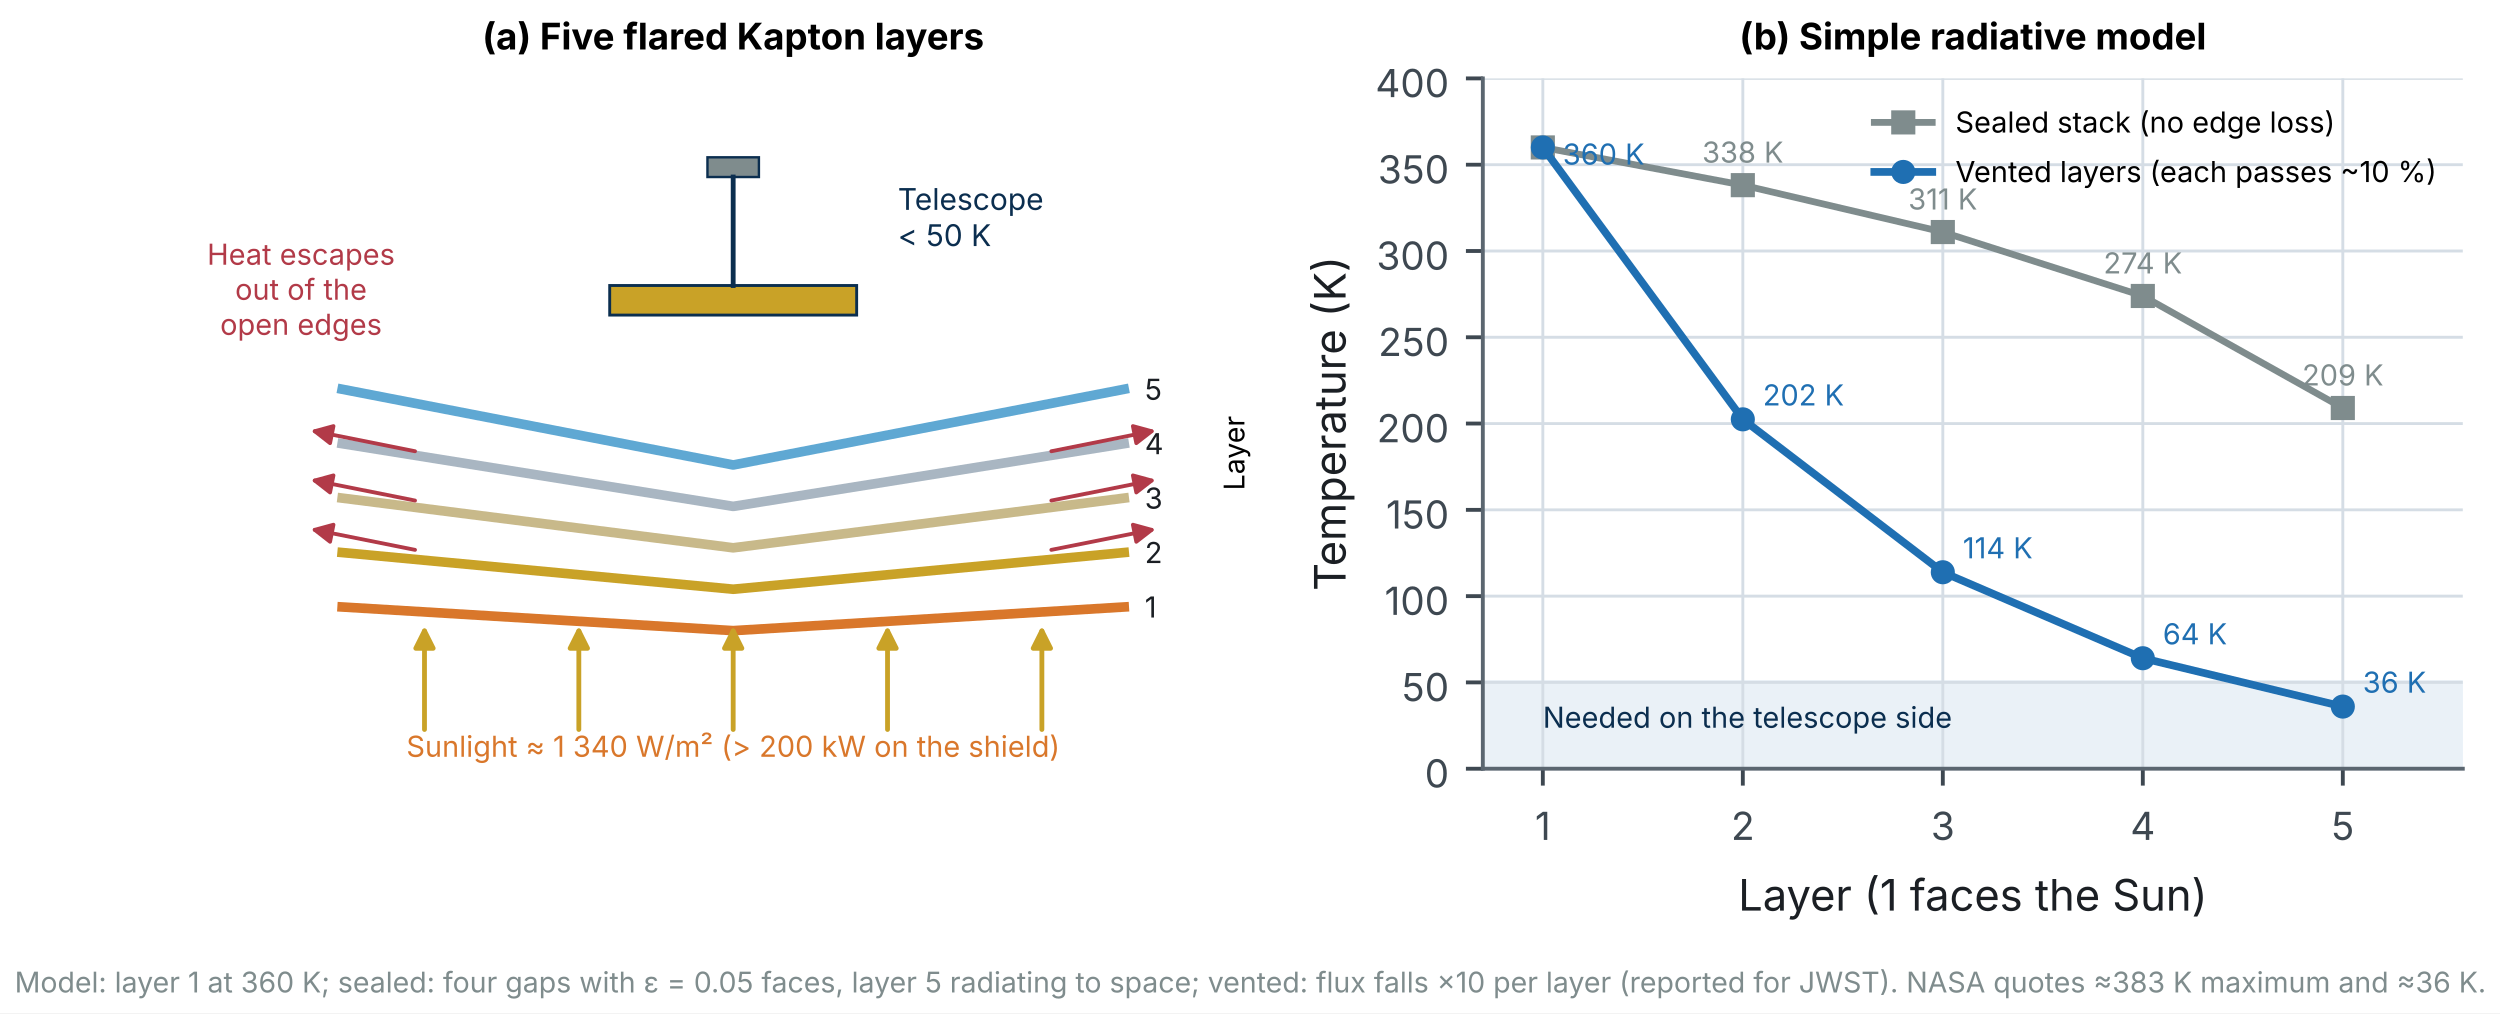
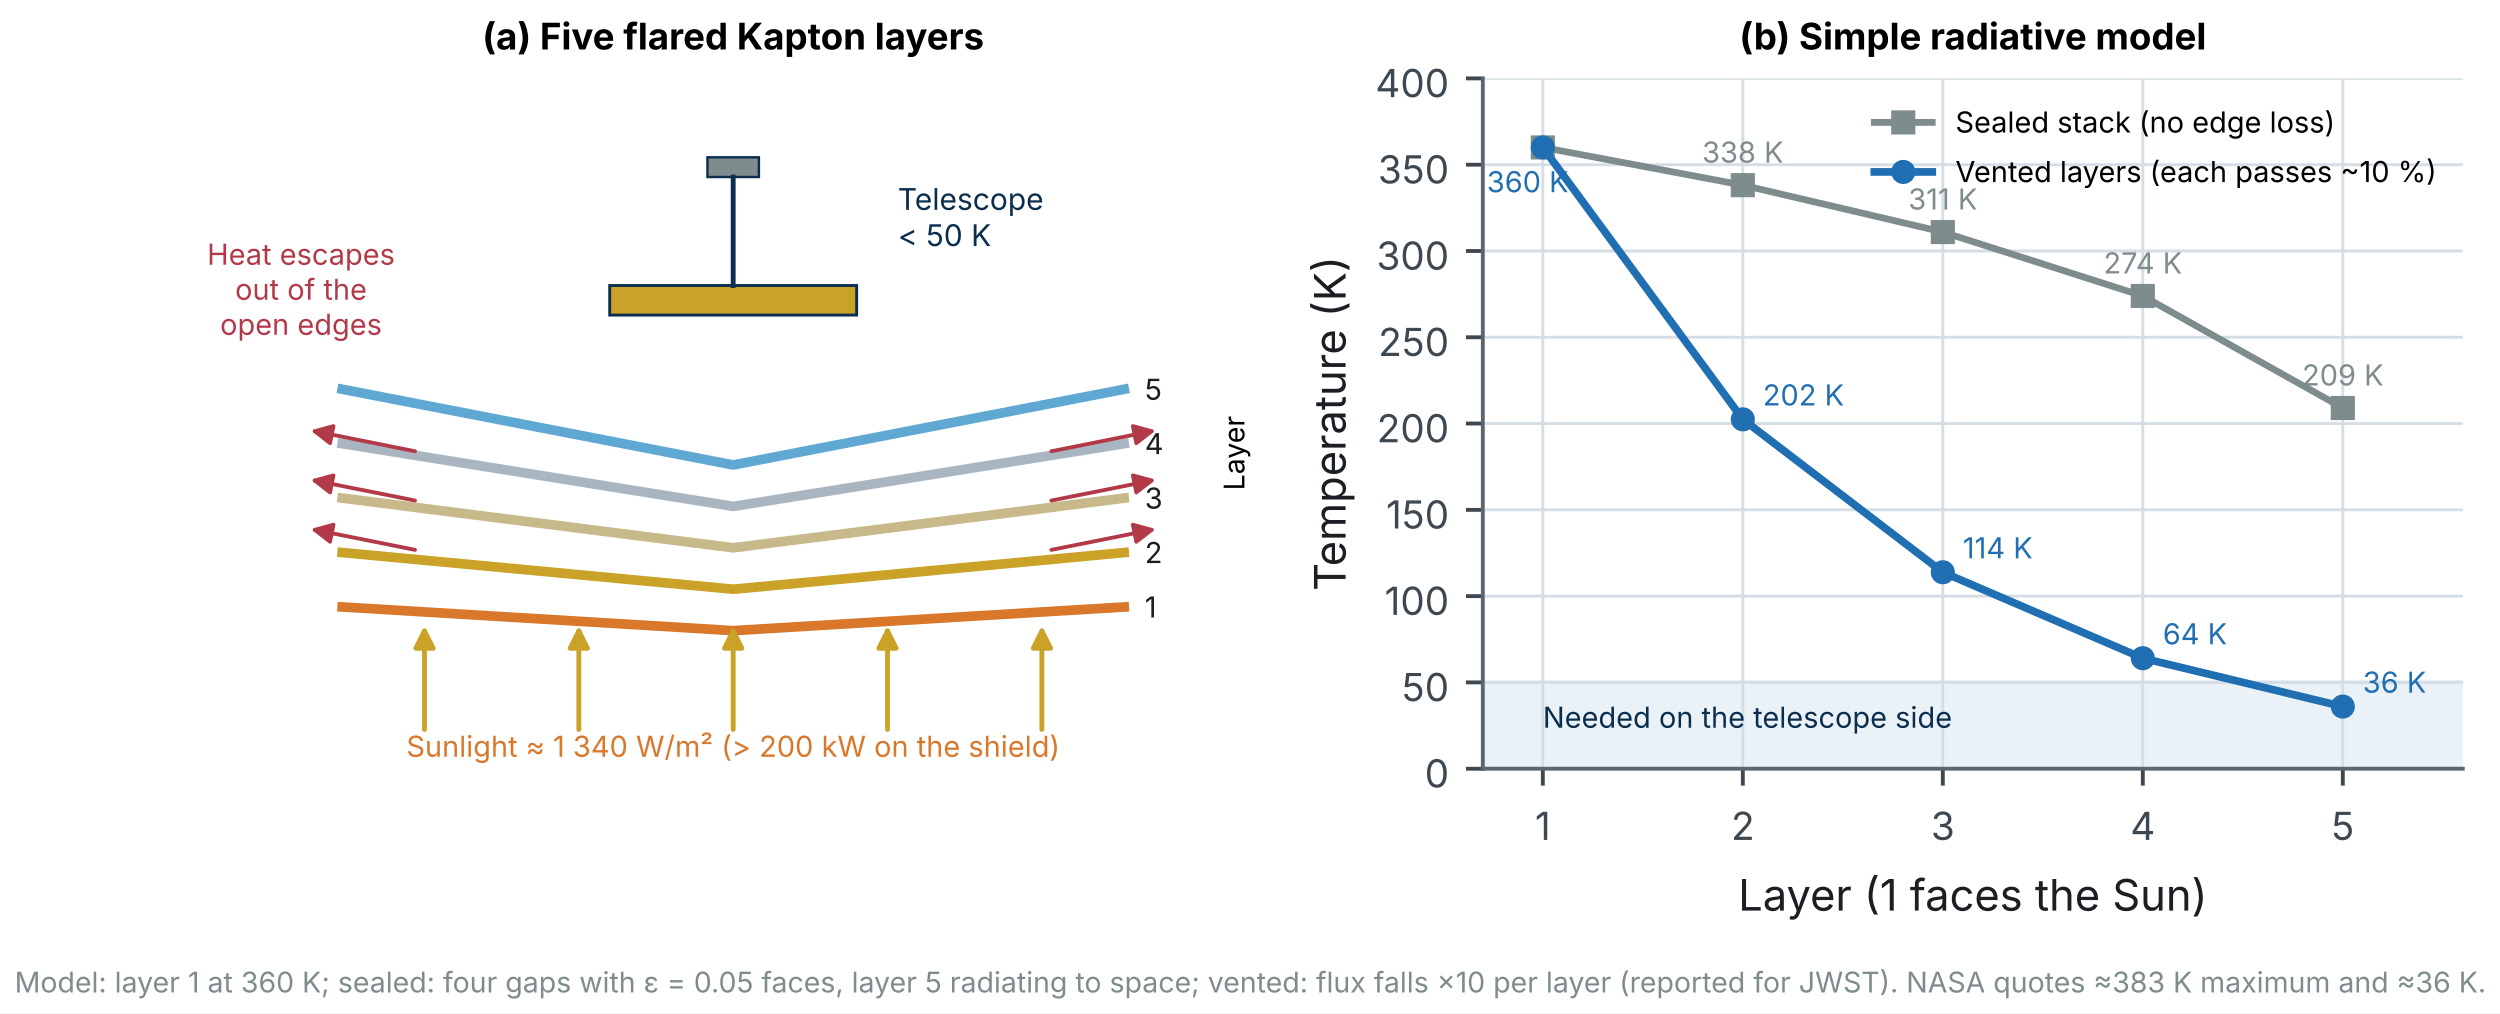
<svg xmlns="http://www.w3.org/2000/svg" xmlns:xlink="http://www.w3.org/1999/xlink" width="517.854pt" height="209.88pt" viewBox="0 0 517.854 209.88" version="1.1">
  <defs>
    <style type="text/css">*{stroke-linejoin: round; stroke-linecap: butt}</style>
  </defs>
  <g id="figure_1">
    <g id="patch_1">
      <path d="M -0 209.88  L 517.854 209.88  L 517.854 0  L -0 0  z " style="fill: #ffffff" />
    </g>
    <g id="axes_1">
      <g id="patch_2">
-         <path d="M 126.295 65.267  L 177.449 65.267  L 177.449 59.139  L 126.295 59.139  z " clip-path="url(#p791e23f531)" style="fill: #c9a227; stroke: #0b2e4f; stroke-width: 0.6; stroke-linejoin: miter" />
+         <path d="M 126.295 65.267  L 177.449 65.267  L 177.449 59.139  L 126.295 59.139  z " clip-path="url(#p5c9b9fe7e0)" style="fill: #c9a227; stroke: #0b2e4f; stroke-width: 0.6; stroke-linejoin: miter" />
      </g>
      <g id="patch_3">
-         <path d="M 146.543 36.669  L 157.201 36.669  L 157.201 32.584  L 146.543 32.584  z " clip-path="url(#p791e23f531)" style="fill: #7f8c8d; stroke: #0b2e4f; stroke-width: 0.5; stroke-linejoin: miter" />
+         <path d="M 146.543 36.669  L 157.201 36.669  L 157.201 32.584  L 146.543 32.584  z " clip-path="url(#p5c9b9fe7e0)" style="fill: #7f8c8d; stroke: #0b2e4f; stroke-width: 0.5; stroke-linejoin: miter" />
      </g>
      <g id="line2d_1">
-         <path d="M 70.877 125.731  L 151.872 130.633  L 232.867 125.731  " clip-path="url(#p791e23f531)" style="fill: none; stroke: #d9772b; stroke-width: 2; stroke-linecap: square" />
+         <path d="M 70.877 125.731  L 151.872 130.633  L 232.867 125.731  " clip-path="url(#p5c9b9fe7e0)" style="fill: none; stroke: #d9772b; stroke-width: 2; stroke-linecap: square" />
      </g>
      <g id="line2d_2">
-         <path d="M 70.877 114.455  L 151.872 122.054  L 232.867 114.455  " clip-path="url(#p791e23f531)" style="fill: none; stroke: #c9a227; stroke-width: 2; stroke-linecap: square" />
+         <path d="M 70.877 114.455  L 151.872 122.054  L 232.867 114.455  " clip-path="url(#p5c9b9fe7e0)" style="fill: none; stroke: #c9a227; stroke-width: 2; stroke-linecap: square" />
      </g>
      <g id="line2d_3">
-         <path d="M 70.877 103.179  L 151.872 113.474  L 232.867 103.179  " clip-path="url(#p791e23f531)" style="fill: none; stroke: #c8b98a; stroke-width: 2; stroke-linecap: square" />
+         <path d="M 70.877 103.179  L 151.872 113.474  L 232.867 103.179  " clip-path="url(#p5c9b9fe7e0)" style="fill: none; stroke: #c8b98a; stroke-width: 2; stroke-linecap: square" />
      </g>
      <g id="line2d_4">
-         <path d="M 70.877 91.904  L 151.872 104.895  L 232.867 91.904  " clip-path="url(#p791e23f531)" style="fill: none; stroke: #a9b6c2; stroke-width: 2; stroke-linecap: square" />
+         <path d="M 70.877 91.904  L 151.872 104.895  L 232.867 91.904  " clip-path="url(#p5c9b9fe7e0)" style="fill: none; stroke: #a9b6c2; stroke-width: 2; stroke-linecap: square" />
      </g>
      <g id="line2d_5">
-         <path d="M 70.877 80.628  L 151.872 96.316  L 232.867 80.628  " clip-path="url(#p791e23f531)" style="fill: none; stroke: #5fa8d3; stroke-width: 2; stroke-linecap: square" />
+         <path d="M 70.877 80.628  L 151.872 96.316  L 232.867 80.628  " clip-path="url(#p5c9b9fe7e0)" style="fill: none; stroke: #5fa8d3; stroke-width: 2; stroke-linecap: square" />
      </g>
      <g id="line2d_6">
-         <path d="M 151.872 59.139  L 151.872 36.669  " clip-path="url(#p791e23f531)" style="fill: none; stroke: #0b2e4f; stroke-linecap: square" />
+         <path d="M 151.872 59.139  L 151.872 36.669  " clip-path="url(#p5c9b9fe7e0)" style="fill: none; stroke: #0b2e4f; stroke-linecap: square" />
      </g>
      <g id="text_1">
        <text style="font-size: 6px; font-family: 'Inter'; text-anchor: start; fill: #1b1f24" x="237.13" y="127.913" transform="rotate(-0 237.13 127.9132)">1</text>
      </g>
      <g id="text_2">
        <text style="font-size: 6px; font-family: 'Inter'; text-anchor: start; fill: #1b1f24" x="237.13" y="116.638" transform="rotate(-0 237.13 116.6376)">2</text>
      </g>
      <g id="text_3">
        <text style="font-size: 6px; font-family: 'Inter'; text-anchor: start; fill: #1b1f24" x="237.13" y="105.362" transform="rotate(-0 237.13 105.3619)">3</text>
      </g>
      <g id="text_4">
        <text style="font-size: 6px; font-family: 'Inter'; text-anchor: start; fill: #1b1f24" x="237.13" y="94.086" transform="rotate(-0 237.13 94.08628)">4</text>
      </g>
      <g id="text_5">
        <text style="font-size: 6px; font-family: 'Inter'; text-anchor: start; fill: #1b1f24" x="237.13" y="82.811" transform="rotate(-0 237.13 82.81064)">5</text>
      </g>
      <g id="text_6">
        <text style="font-size: 5.9px; font-family: 'Inter'" transform="translate(257.7658 101.5766) rotate(-90)">Layer</text>
      </g>
      <g id="patch_4">
        <path d="M 87.929 151.105  Q 87.929 140.338 87.929 130.69  " style="fill: none; stroke: #c9a227; stroke-linecap: round" />
        <path d="M 86.129 134.29  L 87.929 130.69  L 89.729 134.29  z " style="fill: #c9a227; stroke: #c9a227; stroke-linecap: round" />
      </g>
      <g id="patch_5">
        <path d="M 119.9 151.105  Q 119.9 140.338 119.9 130.69  " style="fill: none; stroke: #c9a227; stroke-linecap: round" />
        <path d="M 118.1 134.29  L 119.9 130.69  L 121.7 134.29  z " style="fill: #c9a227; stroke: #c9a227; stroke-linecap: round" />
      </g>
      <g id="patch_6">
        <path d="M 151.872 151.105  Q 151.872 140.338 151.872 130.69  " style="fill: none; stroke: #c9a227; stroke-linecap: round" />
        <path d="M 150.072 134.29  L 151.872 130.69  L 153.672 134.29  z " style="fill: #c9a227; stroke: #c9a227; stroke-linecap: round" />
      </g>
      <g id="patch_7">
        <path d="M 183.844 151.105  Q 183.844 140.338 183.844 130.69  " style="fill: none; stroke: #c9a227; stroke-linecap: round" />
        <path d="M 182.044 134.29  L 183.844 130.69  L 185.644 134.29  z " style="fill: #c9a227; stroke: #c9a227; stroke-linecap: round" />
      </g>
      <g id="patch_8">
        <path d="M 215.816 151.105  Q 215.816 140.338 215.816 130.69  " style="fill: none; stroke: #c9a227; stroke-linecap: round" />
        <path d="M 214.016 134.29  L 215.816 130.69  L 217.616 134.29  z " style="fill: #c9a227; stroke: #c9a227; stroke-linecap: round" />
      </g>
      <g id="text_7">
        <text style="font-size: 6px; font-family: 'Inter'; text-anchor: middle; fill: #d9772b" x="151.872" y="156.762" transform="rotate(-0 151.872 156.7621)">Sunlight ≈ 1 340 W/m² (&gt; 200 kW on the shield)</text>
      </g>
      <g id="patch_9">
        <path d="M 85.965 113.899  Q 75.139 111.738 65.191 109.752  " style="fill: none; stroke: #b23a48; stroke-width: 0.8; stroke-linecap: round" />
        <path d="M 68.369 112.222  L 65.191 109.752  L 69.074 108.692  z " style="fill: #b23a48; stroke: #b23a48; stroke-width: 0.8; stroke-linecap: round" />
      </g>
      <g id="patch_10">
        <path d="M 85.965 103.686  Q 75.139 101.525 65.191 99.538  " style="fill: none; stroke: #b23a48; stroke-width: 0.8; stroke-linecap: round" />
        <path d="M 68.369 102.008  L 65.191 99.538  L 69.074 98.478  z " style="fill: #b23a48; stroke: #b23a48; stroke-width: 0.8; stroke-linecap: round" />
      </g>
      <g id="patch_11">
        <path d="M 85.965 93.473  Q 75.139 91.311 65.191 89.325  " style="fill: none; stroke: #b23a48; stroke-width: 0.8; stroke-linecap: round" />
        <path d="M 68.369 91.795  L 65.191 89.325  L 69.074 88.265  z " style="fill: #b23a48; stroke: #b23a48; stroke-width: 0.8; stroke-linecap: round" />
      </g>
      <g id="patch_12">
        <path d="M 217.779 113.899  Q 228.605 111.738 238.553 109.752  " style="fill: none; stroke: #b23a48; stroke-width: 0.8; stroke-linecap: round" />
        <path d="M 234.67 108.692  L 238.553 109.752  L 235.375 112.222  z " style="fill: #b23a48; stroke: #b23a48; stroke-width: 0.8; stroke-linecap: round" />
      </g>
      <g id="patch_13">
        <path d="M 217.779 103.686  Q 228.605 101.525 238.553 99.538  " style="fill: none; stroke: #b23a48; stroke-width: 0.8; stroke-linecap: round" />
        <path d="M 234.67 98.478  L 238.553 99.538  L 235.375 102.008  z " style="fill: #b23a48; stroke: #b23a48; stroke-width: 0.8; stroke-linecap: round" />
      </g>
      <g id="patch_14">
        <path d="M 217.779 93.473  Q 228.605 91.311 238.553 89.325  " style="fill: none; stroke: #b23a48; stroke-width: 0.8; stroke-linecap: round" />
        <path d="M 234.67 88.265  L 238.553 89.325  L 235.375 91.795  z " style="fill: #b23a48; stroke: #b23a48; stroke-width: 0.8; stroke-linecap: round" />
      </g>
      <g id="text_8">
        <text style="font-size: 6px; font-family: 'Inter'; fill: #b23a48" transform="translate(42.90368 54.83286)">Heat escapes</text>
        <text style="font-size: 6px; font-family: 'Inter'; fill: #b23a48" transform="translate(48.69555 62.09262)">out of the</text>
        <text style="font-size: 6px; font-family: 'Inter'; fill: #b23a48" transform="translate(45.59196 69.35239)">open edges</text>
      </g>
      <g id="text_9">
        <text style="font-size: 6.2px; font-family: 'Inter'; fill: #0b2e4f" transform="translate(185.9752 43.46644)">Telescope</text>
        <text style="font-size: 6.2px; font-family: 'Inter'; fill: #0b2e4f" transform="translate(185.9752 50.9682)">&lt; 50 K</text>
      </g>
      <g id="text_10">
        <text style="font-weight: 700; font-size: 7.6px; font-family: 'Inter'; text-anchor: middle" x="151.872" y="10.242" transform="rotate(-0 151.872 10.2425)">(a) Five flared Kapton layers</text>
      </g>
    </g>
    <g id="axes_2">
      <g id="patch_15">
        <path d="M 307.155 159.231  L 510.15 159.231  L 510.15 16.242  L 307.155 16.242  z " style="fill: #ffffff" />
      </g>
      <g id="patch_16">
-         <path d="M 307.155 159.231  L 510.15 159.231  L 510.15 141.357  L 307.155 141.357  z " clip-path="url(#pf5b5200a4a)" style="fill: #eaf1f7; stroke: #eaf1f7; stroke-linejoin: miter" />
+         <path d="M 307.155 159.231  L 510.15 159.231  L 510.15 141.357  L 307.155 141.357  z " clip-path="url(#pff9ec18864)" style="fill: #eaf1f7; stroke: #eaf1f7; stroke-linejoin: miter" />
      </g>
      <g id="matplotlib.axis_1">
        <g id="xtick_1">
          <g id="line2d_7">
-             <path d="M 319.583 159.231  L 319.583 16.242  " clip-path="url(#pf5b5200a4a)" style="fill: none; stroke: #d5dde5; stroke-width: 0.6; stroke-linecap: square" />
+             <path d="M 319.583 159.231  L 319.583 16.242  " clip-path="url(#pff9ec18864)" style="fill: none; stroke: #d5dde5; stroke-width: 0.6; stroke-linecap: square" />
          </g>
          <g id="line2d_8">
            <defs>
-               <path id="m0aa458eebe" d="M 0 0  L 0 3.5  " style="stroke: #3e4851; stroke-width: 0.8" />
+               <path id="mafca5fe79a" d="M 0 0  L 0 3.5  " style="stroke: #3e4851; stroke-width: 0.8" />
            </defs>
            <g>
-               <use xlink:href="#m0aa458eebe" x="319.583" y="159.231" style="fill: #3e4851; stroke: #3e4851; stroke-width: 0.8" />
+               <use xlink:href="#mafca5fe79a" x="319.583" y="159.231" style="fill: #3e4851; stroke: #3e4851; stroke-width: 0.8" />
            </g>
          </g>
          <g id="text_11">
            <text style="font-size: 8px; font-family: 'Inter'; text-anchor: middle; fill: #3e4851" x="319.583" y="173.981" transform="rotate(-0 319.5833 173.9807)">1</text>
          </g>
        </g>
        <g id="xtick_2">
          <g id="line2d_9">
-             <path d="M 361.011 159.231  L 361.011 16.242  " clip-path="url(#pf5b5200a4a)" style="fill: none; stroke: #d5dde5; stroke-width: 0.6; stroke-linecap: square" />
+             <path d="M 361.011 159.231  L 361.011 16.242  " clip-path="url(#pff9ec18864)" style="fill: none; stroke: #d5dde5; stroke-width: 0.6; stroke-linecap: square" />
          </g>
          <g id="line2d_10">
            <g>
-               <use xlink:href="#m0aa458eebe" x="361.011" y="159.231" style="fill: #3e4851; stroke: #3e4851; stroke-width: 0.8" />
+               <use xlink:href="#mafca5fe79a" x="361.011" y="159.231" style="fill: #3e4851; stroke: #3e4851; stroke-width: 0.8" />
            </g>
          </g>
          <g id="text_12">
            <text style="font-size: 8px; font-family: 'Inter'; text-anchor: middle; fill: #3e4851" x="361.011" y="173.981" transform="rotate(-0 361.0109 173.9807)">2</text>
          </g>
        </g>
        <g id="xtick_3">
          <g id="line2d_11">
-             <path d="M 402.438 159.231  L 402.438 16.242  " clip-path="url(#pf5b5200a4a)" style="fill: none; stroke: #d5dde5; stroke-width: 0.6; stroke-linecap: square" />
+             <path d="M 402.438 159.231  L 402.438 16.242  " clip-path="url(#pff9ec18864)" style="fill: none; stroke: #d5dde5; stroke-width: 0.6; stroke-linecap: square" />
          </g>
          <g id="line2d_12">
            <g>
-               <use xlink:href="#m0aa458eebe" x="402.438" y="159.231" style="fill: #3e4851; stroke: #3e4851; stroke-width: 0.8" />
+               <use xlink:href="#mafca5fe79a" x="402.438" y="159.231" style="fill: #3e4851; stroke: #3e4851; stroke-width: 0.8" />
            </g>
          </g>
          <g id="text_13">
            <text style="font-size: 8px; font-family: 'Inter'; text-anchor: middle; fill: #3e4851" x="402.438" y="173.981" transform="rotate(-0 402.4385 173.9807)">3</text>
          </g>
        </g>
        <g id="xtick_4">
          <g id="line2d_13">
-             <path d="M 443.866 159.231  L 443.866 16.242  " clip-path="url(#pf5b5200a4a)" style="fill: none; stroke: #d5dde5; stroke-width: 0.6; stroke-linecap: square" />
+             <path d="M 443.866 159.231  L 443.866 16.242  " clip-path="url(#pff9ec18864)" style="fill: none; stroke: #d5dde5; stroke-width: 0.6; stroke-linecap: square" />
          </g>
          <g id="line2d_14">
            <g>
-               <use xlink:href="#m0aa458eebe" x="443.866" y="159.231" style="fill: #3e4851; stroke: #3e4851; stroke-width: 0.8" />
+               <use xlink:href="#mafca5fe79a" x="443.866" y="159.231" style="fill: #3e4851; stroke: #3e4851; stroke-width: 0.8" />
            </g>
          </g>
          <g id="text_14">
            <text style="font-size: 8px; font-family: 'Inter'; text-anchor: middle; fill: #3e4851" x="443.866" y="173.981" transform="rotate(-0 443.8661 173.9807)">4</text>
          </g>
        </g>
        <g id="xtick_5">
          <g id="line2d_15">
-             <path d="M 485.294 159.231  L 485.294 16.242  " clip-path="url(#pf5b5200a4a)" style="fill: none; stroke: #d5dde5; stroke-width: 0.6; stroke-linecap: square" />
+             <path d="M 485.294 159.231  L 485.294 16.242  " clip-path="url(#pff9ec18864)" style="fill: none; stroke: #d5dde5; stroke-width: 0.6; stroke-linecap: square" />
          </g>
          <g id="line2d_16">
            <g>
-               <use xlink:href="#m0aa458eebe" x="485.294" y="159.231" style="fill: #3e4851; stroke: #3e4851; stroke-width: 0.8" />
+               <use xlink:href="#mafca5fe79a" x="485.294" y="159.231" style="fill: #3e4851; stroke: #3e4851; stroke-width: 0.8" />
            </g>
          </g>
          <g id="text_15">
            <text style="font-size: 8px; font-family: 'Inter'; text-anchor: middle; fill: #3e4851" x="485.294" y="173.981" transform="rotate(-0 485.2936 173.9807)">5</text>
          </g>
        </g>
        <g id="text_16">
          <text style="font-size: 9px; font-family: 'Inter'; text-anchor: middle; fill: #1b1f24" x="408.653" y="188.629" transform="rotate(-0 408.6526 188.6291)">Layer (1 faces the Sun)</text>
        </g>
      </g>
      <g id="matplotlib.axis_2">
        <g id="ytick_1">
          <g id="line2d_17">
-             <path d="M 307.155 159.231  L 510.15 159.231  " clip-path="url(#pf5b5200a4a)" style="fill: none; stroke: #d5dde5; stroke-width: 0.6; stroke-linecap: square" />
+             <path d="M 307.155 159.231  L 510.15 159.231  " clip-path="url(#pff9ec18864)" style="fill: none; stroke: #d5dde5; stroke-width: 0.6; stroke-linecap: square" />
          </g>
          <g id="line2d_18">
            <defs>
-               <path id="m053473abf7" d="M 0 0  L -3.5 0  " style="stroke: #3e4851; stroke-width: 0.8" />
+               <path id="m17a03f2774" d="M 0 0  L -3.5 0  " style="stroke: #3e4851; stroke-width: 0.8" />
            </defs>
            <g>
-               <use xlink:href="#m053473abf7" x="307.155" y="159.231" style="fill: #3e4851; stroke: #3e4851; stroke-width: 0.8" />
+               <use xlink:href="#m17a03f2774" x="307.155" y="159.231" style="fill: #3e4851; stroke: #3e4851; stroke-width: 0.8" />
            </g>
          </g>
          <g id="text_17">
            <text style="font-size: 8px; font-family: 'Inter'; text-anchor: end; fill: #3e4851" x="300.155" y="163.106" transform="rotate(-0 300.155 163.1057)">0</text>
          </g>
        </g>
        <g id="ytick_2">
          <g id="line2d_19">
-             <path d="M 307.155 141.357  L 510.15 141.357  " clip-path="url(#pf5b5200a4a)" style="fill: none; stroke: #d5dde5; stroke-width: 0.6; stroke-linecap: square" />
+             <path d="M 307.155 141.357  L 510.15 141.357  " clip-path="url(#pff9ec18864)" style="fill: none; stroke: #d5dde5; stroke-width: 0.6; stroke-linecap: square" />
          </g>
          <g id="line2d_20">
            <g>
-               <use xlink:href="#m053473abf7" x="307.155" y="141.357" style="fill: #3e4851; stroke: #3e4851; stroke-width: 0.8" />
+               <use xlink:href="#m17a03f2774" x="307.155" y="141.357" style="fill: #3e4851; stroke: #3e4851; stroke-width: 0.8" />
            </g>
          </g>
          <g id="text_18">
            <text style="font-size: 8px; font-family: 'Inter'; text-anchor: end; fill: #3e4851" x="300.155" y="145.232" transform="rotate(-0 300.155 145.2321)">50</text>
          </g>
        </g>
        <g id="ytick_3">
          <g id="line2d_21">
-             <path d="M 307.155 123.484  L 510.15 123.484  " clip-path="url(#pf5b5200a4a)" style="fill: none; stroke: #d5dde5; stroke-width: 0.6; stroke-linecap: square" />
+             <path d="M 307.155 123.484  L 510.15 123.484  " clip-path="url(#pff9ec18864)" style="fill: none; stroke: #d5dde5; stroke-width: 0.6; stroke-linecap: square" />
          </g>
          <g id="line2d_22">
            <g>
-               <use xlink:href="#m053473abf7" x="307.155" y="123.484" style="fill: #3e4851; stroke: #3e4851; stroke-width: 0.8" />
+               <use xlink:href="#m17a03f2774" x="307.155" y="123.484" style="fill: #3e4851; stroke: #3e4851; stroke-width: 0.8" />
            </g>
          </g>
          <g id="text_19">
            <text style="font-size: 8px; font-family: 'Inter'; text-anchor: end; fill: #3e4851" x="300.155" y="127.359" transform="rotate(-0 300.155 127.3586)">100</text>
          </g>
        </g>
        <g id="ytick_4">
          <g id="line2d_23">
-             <path d="M 307.155 105.61  L 510.15 105.61  " clip-path="url(#pf5b5200a4a)" style="fill: none; stroke: #d5dde5; stroke-width: 0.6; stroke-linecap: square" />
+             <path d="M 307.155 105.61  L 510.15 105.61  " clip-path="url(#pff9ec18864)" style="fill: none; stroke: #d5dde5; stroke-width: 0.6; stroke-linecap: square" />
          </g>
          <g id="line2d_24">
            <g>
-               <use xlink:href="#m053473abf7" x="307.155" y="105.61" style="fill: #3e4851; stroke: #3e4851; stroke-width: 0.8" />
+               <use xlink:href="#m17a03f2774" x="307.155" y="105.61" style="fill: #3e4851; stroke: #3e4851; stroke-width: 0.8" />
            </g>
          </g>
          <g id="text_20">
            <text style="font-size: 8px; font-family: 'Inter'; text-anchor: end; fill: #3e4851" x="300.155" y="109.485" transform="rotate(-0 300.155 109.4851)">150</text>
          </g>
        </g>
        <g id="ytick_5">
          <g id="line2d_25">
-             <path d="M 307.155 87.737  L 510.15 87.737  " clip-path="url(#pf5b5200a4a)" style="fill: none; stroke: #d5dde5; stroke-width: 0.6; stroke-linecap: square" />
+             <path d="M 307.155 87.737  L 510.15 87.737  " clip-path="url(#pff9ec18864)" style="fill: none; stroke: #d5dde5; stroke-width: 0.6; stroke-linecap: square" />
          </g>
          <g id="line2d_26">
            <g>
-               <use xlink:href="#m053473abf7" x="307.155" y="87.737" style="fill: #3e4851; stroke: #3e4851; stroke-width: 0.8" />
+               <use xlink:href="#m17a03f2774" x="307.155" y="87.737" style="fill: #3e4851; stroke: #3e4851; stroke-width: 0.8" />
            </g>
          </g>
          <g id="text_21">
            <text style="font-size: 8px; font-family: 'Inter'; text-anchor: end; fill: #3e4851" x="300.155" y="91.612" transform="rotate(-0 300.155 91.61158)">200</text>
          </g>
        </g>
        <g id="ytick_6">
          <g id="line2d_27">
-             <path d="M 307.155 69.863  L 510.15 69.863  " clip-path="url(#pf5b5200a4a)" style="fill: none; stroke: #d5dde5; stroke-width: 0.6; stroke-linecap: square" />
+             <path d="M 307.155 69.863  L 510.15 69.863  " clip-path="url(#pff9ec18864)" style="fill: none; stroke: #d5dde5; stroke-width: 0.6; stroke-linecap: square" />
          </g>
          <g id="line2d_28">
            <g>
-               <use xlink:href="#m053473abf7" x="307.155" y="69.863" style="fill: #3e4851; stroke: #3e4851; stroke-width: 0.8" />
+               <use xlink:href="#m17a03f2774" x="307.155" y="69.863" style="fill: #3e4851; stroke: #3e4851; stroke-width: 0.8" />
            </g>
          </g>
          <g id="text_22">
            <text style="font-size: 8px; font-family: 'Inter'; text-anchor: end; fill: #3e4851" x="300.155" y="73.738" transform="rotate(-0 300.155 73.73806)">250</text>
          </g>
        </g>
        <g id="ytick_7">
          <g id="line2d_29">
-             <path d="M 307.155 51.99  L 510.15 51.99  " clip-path="url(#pf5b5200a4a)" style="fill: none; stroke: #d5dde5; stroke-width: 0.6; stroke-linecap: square" />
+             <path d="M 307.155 51.99  L 510.15 51.99  " clip-path="url(#pff9ec18864)" style="fill: none; stroke: #d5dde5; stroke-width: 0.6; stroke-linecap: square" />
          </g>
          <g id="line2d_30">
            <g>
-               <use xlink:href="#m053473abf7" x="307.155" y="51.99" style="fill: #3e4851; stroke: #3e4851; stroke-width: 0.8" />
+               <use xlink:href="#m17a03f2774" x="307.155" y="51.99" style="fill: #3e4851; stroke: #3e4851; stroke-width: 0.8" />
            </g>
          </g>
          <g id="text_23">
            <text style="font-size: 8px; font-family: 'Inter'; text-anchor: end; fill: #3e4851" x="300.155" y="55.865" transform="rotate(-0 300.155 55.86454)">300</text>
          </g>
        </g>
        <g id="ytick_8">
          <g id="line2d_31">
-             <path d="M 307.155 34.116  L 510.15 34.116  " clip-path="url(#pf5b5200a4a)" style="fill: none; stroke: #d5dde5; stroke-width: 0.6; stroke-linecap: square" />
+             <path d="M 307.155 34.116  L 510.15 34.116  " clip-path="url(#pff9ec18864)" style="fill: none; stroke: #d5dde5; stroke-width: 0.6; stroke-linecap: square" />
          </g>
          <g id="line2d_32">
            <g>
-               <use xlink:href="#m053473abf7" x="307.155" y="34.116" style="fill: #3e4851; stroke: #3e4851; stroke-width: 0.8" />
+               <use xlink:href="#m17a03f2774" x="307.155" y="34.116" style="fill: #3e4851; stroke: #3e4851; stroke-width: 0.8" />
            </g>
          </g>
          <g id="text_24">
            <text style="font-size: 8px; font-family: 'Inter'; text-anchor: end; fill: #3e4851" x="300.155" y="37.991" transform="rotate(-0 300.155 37.99102)">350</text>
          </g>
        </g>
        <g id="ytick_9">
          <g id="line2d_33">
-             <path d="M 307.155 16.242  L 510.15 16.242  " clip-path="url(#pf5b5200a4a)" style="fill: none; stroke: #d5dde5; stroke-width: 0.6; stroke-linecap: square" />
+             <path d="M 307.155 16.242  L 510.15 16.242  " clip-path="url(#pff9ec18864)" style="fill: none; stroke: #d5dde5; stroke-width: 0.6; stroke-linecap: square" />
          </g>
          <g id="line2d_34">
            <g>
-               <use xlink:href="#m053473abf7" x="307.155" y="16.242" style="fill: #3e4851; stroke: #3e4851; stroke-width: 0.8" />
+               <use xlink:href="#m17a03f2774" x="307.155" y="16.242" style="fill: #3e4851; stroke: #3e4851; stroke-width: 0.8" />
            </g>
          </g>
          <g id="text_25">
            <text style="font-size: 8px; font-family: 'Inter'; text-anchor: end; fill: #3e4851" x="300.155" y="20.117" transform="rotate(-0 300.155 20.1175)">400</text>
          </g>
        </g>
        <g id="text_26">
          <text style="font-size: 9px; font-family: 'Inter'; text-anchor: middle; fill: #1b1f24" x="278.722" y="87.737" transform="rotate(-90 278.7216 87.73658)">Temperature (K)</text>
        </g>
      </g>
      <g id="line2d_35">
-         <path d="M 319.583 30.541  L 361.011 38.353  L 402.438 48.065  L 443.866 61.309  L 485.294 84.513  " clip-path="url(#pf5b5200a4a)" style="fill: none; stroke: #7f8c8d; stroke-width: 1.4; stroke-linecap: square" />
+         <path d="M 319.583 30.541  L 361.011 38.353  L 402.438 48.065  L 443.866 61.309  L 485.294 84.513  " clip-path="url(#pff9ec18864)" style="fill: none; stroke: #7f8c8d; stroke-width: 1.4; stroke-linecap: square" />
        <defs>
-           <path id="m97e53c7c5c" d="M -2 2  L 2 2  L 2 -2  L -2 -2  z " style="stroke: #7f8c8d; stroke-linejoin: miter" />
+           <path id="m8788661a6b" d="M -2 2  L 2 2  L 2 -2  L -2 -2  z " style="stroke: #7f8c8d; stroke-linejoin: miter" />
        </defs>
-         <g clip-path="url(#pf5b5200a4a)">
-           <use xlink:href="#m97e53c7c5c" x="319.583" y="30.541" style="fill: #7f8c8d; stroke: #7f8c8d; stroke-linejoin: miter" />
-           <use xlink:href="#m97e53c7c5c" x="361.011" y="38.353" style="fill: #7f8c8d; stroke: #7f8c8d; stroke-linejoin: miter" />
-           <use xlink:href="#m97e53c7c5c" x="402.438" y="48.065" style="fill: #7f8c8d; stroke: #7f8c8d; stroke-linejoin: miter" />
-           <use xlink:href="#m97e53c7c5c" x="443.866" y="61.309" style="fill: #7f8c8d; stroke: #7f8c8d; stroke-linejoin: miter" />
-           <use xlink:href="#m97e53c7c5c" x="485.294" y="84.513" style="fill: #7f8c8d; stroke: #7f8c8d; stroke-linejoin: miter" />
+         <g clip-path="url(#pff9ec18864)">
+           <use xlink:href="#m8788661a6b" x="319.583" y="30.541" style="fill: #7f8c8d; stroke: #7f8c8d; stroke-linejoin: miter" />
+           <use xlink:href="#m8788661a6b" x="361.011" y="38.353" style="fill: #7f8c8d; stroke: #7f8c8d; stroke-linejoin: miter" />
+           <use xlink:href="#m8788661a6b" x="402.438" y="48.065" style="fill: #7f8c8d; stroke: #7f8c8d; stroke-linejoin: miter" />
+           <use xlink:href="#m8788661a6b" x="443.866" y="61.309" style="fill: #7f8c8d; stroke: #7f8c8d; stroke-linejoin: miter" />
+           <use xlink:href="#m8788661a6b" x="485.294" y="84.513" style="fill: #7f8c8d; stroke: #7f8c8d; stroke-linejoin: miter" />
        </g>
      </g>
      <g id="line2d_36">
-         <path d="M 319.583 30.541  L 361.011 86.863  L 402.438 118.536  L 443.866 136.346  L 485.294 146.362  " clip-path="url(#pf5b5200a4a)" style="fill: none; stroke: #1f6fb2; stroke-width: 1.6; stroke-linecap: square" />
+         <path d="M 319.583 30.541  L 361.011 86.863  L 402.438 118.536  L 443.866 136.346  L 485.294 146.362  " clip-path="url(#pff9ec18864)" style="fill: none; stroke: #1f6fb2; stroke-width: 1.6; stroke-linecap: square" />
        <defs>
-           <path id="m22d8ccb1ad" d="M 0 2  C 0.53 2 1.039 1.789 1.414 1.414  C 1.789 1.039 2 0.53 2 0  C 2 -0.53 1.789 -1.039 1.414 -1.414  C 1.039 -1.789 0.53 -2 0 -2  C -0.53 -2 -1.039 -1.789 -1.414 -1.414  C -1.789 -1.039 -2 -0.53 -2 0  C -2 0.53 -1.789 1.039 -1.414 1.414  C -1.039 1.789 -0.53 2 0 2  z " style="stroke: #1f6fb2" />
+           <path id="m0aa29c2678" d="M 0 2  C 0.53 2 1.039 1.789 1.414 1.414  C 1.789 1.039 2 0.53 2 0  C 2 -0.53 1.789 -1.039 1.414 -1.414  C 1.039 -1.789 0.53 -2 0 -2  C -0.53 -2 -1.039 -1.789 -1.414 -1.414  C -1.789 -1.039 -2 -0.53 -2 0  C -2 0.53 -1.789 1.039 -1.414 1.414  C -1.039 1.789 -0.53 2 0 2  z " style="stroke: #1f6fb2" />
        </defs>
-         <g clip-path="url(#pf5b5200a4a)">
-           <use xlink:href="#m22d8ccb1ad" x="319.583" y="30.541" style="fill: #1f6fb2; stroke: #1f6fb2" />
-           <use xlink:href="#m22d8ccb1ad" x="361.011" y="86.863" style="fill: #1f6fb2; stroke: #1f6fb2" />
-           <use xlink:href="#m22d8ccb1ad" x="402.438" y="118.536" style="fill: #1f6fb2; stroke: #1f6fb2" />
-           <use xlink:href="#m22d8ccb1ad" x="443.866" y="136.346" style="fill: #1f6fb2; stroke: #1f6fb2" />
-           <use xlink:href="#m22d8ccb1ad" x="485.294" y="146.362" style="fill: #1f6fb2; stroke: #1f6fb2" />
+         <g clip-path="url(#pff9ec18864)">
+           <use xlink:href="#m0aa29c2678" x="319.583" y="30.541" style="fill: #1f6fb2; stroke: #1f6fb2" />
+           <use xlink:href="#m0aa29c2678" x="361.011" y="86.863" style="fill: #1f6fb2; stroke: #1f6fb2" />
+           <use xlink:href="#m0aa29c2678" x="402.438" y="118.536" style="fill: #1f6fb2; stroke: #1f6fb2" />
+           <use xlink:href="#m0aa29c2678" x="443.866" y="136.346" style="fill: #1f6fb2; stroke: #1f6fb2" />
+           <use xlink:href="#m0aa29c2678" x="485.294" y="146.362" style="fill: #1f6fb2; stroke: #1f6fb2" />
        </g>
      </g>
      <g id="patch_17">
        <path d="M 307.155 159.231  L 307.155 16.242  " style="fill: none; stroke: #5b6670; stroke-width: 0.8; stroke-linejoin: miter; stroke-linecap: square" />
      </g>
      <g id="patch_18">
        <path d="M 307.155 159.231  L 510.15 159.231  " style="fill: none; stroke: #5b6670; stroke-width: 0.8; stroke-linejoin: miter; stroke-linecap: square" />
      </g>
      <g id="text_27">
-         <text style="font-size: 6px; font-family: 'Inter'; text-anchor: start; fill: #1f6fb2" x="323.726" y="34.099" transform="rotate(-0 323.7261 34.09864)">360 K</text>
+         <text style="font-size: 6px; font-family: 'Inter'; text-anchor: start; fill: #1f6fb2" x="307.984" y="39.818" transform="rotate(-0 307.9836 39.81816)">360 K</text>
      </g>
      <g id="text_28">
        <text style="font-size: 6px; font-family: 'Inter'; text-anchor: start; fill: #1f6fb2" x="365.154" y="83.986" transform="rotate(-0 365.1537 83.98618)">202 K</text>
      </g>
      <g id="text_29">
        <text style="font-size: 6px; font-family: 'Inter'; text-anchor: middle; fill: #7f8c8d" x="361.011" y="33.689" transform="rotate(-0 361.0109 33.68891)">338 K</text>
      </g>
      <g id="text_30">
        <text style="font-size: 6px; font-family: 'Inter'; text-anchor: start; fill: #1f6fb2" x="406.581" y="115.658" transform="rotate(-0 406.5812 115.6584)">114 K</text>
      </g>
      <g id="text_31">
        <text style="font-size: 6px; font-family: 'Inter'; text-anchor: middle; fill: #7f8c8d" x="402.438" y="43.4" transform="rotate(-0 402.4385 43.40043)">311 K</text>
      </g>
      <g id="text_32">
        <text style="font-size: 6px; font-family: 'Inter'; text-anchor: start; fill: #1f6fb2" x="448.009" y="133.469" transform="rotate(-0 448.0088 133.469)">64 K</text>
      </g>
      <g id="text_33">
        <text style="font-size: 6px; font-family: 'Inter'; text-anchor: middle; fill: #7f8c8d" x="443.866" y="56.645" transform="rotate(-0 443.8661 56.6448)">274 K</text>
      </g>
      <g id="text_34">
        <text style="font-size: 6px; font-family: 'Inter'; text-anchor: start; fill: #1f6fb2" x="489.436" y="143.485" transform="rotate(-0 489.4364 143.4846)">36 K</text>
      </g>
      <g id="text_35">
        <text style="font-size: 6px; font-family: 'Inter'; text-anchor: middle; fill: #7f8c8d" x="485.294" y="79.849" transform="rotate(-0 485.2936 79.84873)">209 K</text>
      </g>
      <g id="text_36">
        <text style="font-size: 6px; font-family: 'Inter'; text-anchor: start; fill: #0b2e4f" x="319.583" y="150.744" transform="rotate(-0 319.5833 150.7443)">Needed on the telescope side</text>
      </g>
      <g id="text_37">
        <text style="font-weight: 700; font-size: 7.6px; font-family: 'Inter'; text-anchor: middle" x="408.653" y="10.242" transform="rotate(-0 408.6526 10.2425)">(b) Simple radiative model</text>
      </g>
      <g id="legend_1">
        <g id="line2d_37">
          <path d="M 388.248 25.355  L 394.248 25.355  L 400.248 25.355  " style="fill: none; stroke: #7f8c8d; stroke-width: 1.4; stroke-linecap: square" />
          <g>
-             <use xlink:href="#m97e53c7c5c" x="394.248" y="25.355" style="fill: #7f8c8d; stroke: #7f8c8d; stroke-linejoin: miter" />
+             <use xlink:href="#m8788661a6b" x="394.248" y="25.355" style="fill: #7f8c8d; stroke: #7f8c8d; stroke-linejoin: miter" />
          </g>
        </g>
        <g id="text_38">
          <text style="font-size: 6px; font-family: 'Inter'; text-anchor: start" x="405.048" y="27.455" transform="rotate(-0 405.048 27.455)">Sealed stack (no edge loss)</text>
        </g>
        <g id="line2d_38">
          <path d="M 388.248 35.615  L 394.248 35.615  L 400.248 35.615  " style="fill: none; stroke: #1f6fb2; stroke-width: 1.6; stroke-linecap: square" />
          <g>
-             <use xlink:href="#m22d8ccb1ad" x="394.248" y="35.615" style="fill: #1f6fb2; stroke: #1f6fb2" />
+             <use xlink:href="#m0aa29c2678" x="394.248" y="35.615" style="fill: #1f6fb2; stroke: #1f6fb2" />
          </g>
        </g>
        <g id="text_39">
          <text style="font-size: 6px; font-family: 'Inter'; text-anchor: start" x="405.048" y="37.715" transform="rotate(-0 405.048 37.71477)">Vented layers (each passes ~10 %)</text>
        </g>
      </g>
    </g>
    <g id="text_40">
      <text style="font-size: 5.9px; font-family: 'Inter'; text-anchor: end; fill: #7f8c8d" x="514.974" y="205.577" transform="rotate(-0 514.9742 205.5769)">Model: layer 1 at 360 K; sealed: four gaps with ε = 0.05 faces, layer 5 radiating to space; vented: flux falls ×10 per layer (reported for JWST). NASA quotes ≈383 K maximum and ≈36 K.</text>
    </g>
  </g>
  <defs>
-     <clipPath id="p791e23f531">
+     <clipPath id="p5c9b9fe7e0">
      <rect x="45.3" y="16.242" width="213.145" height="142.988" />
    </clipPath>
-     <clipPath id="pf5b5200a4a">
+     <clipPath id="pff9ec18864">
      <rect x="307.155" y="16.242" width="202.995" height="142.988" />
    </clipPath>
  </defs>
</svg>
